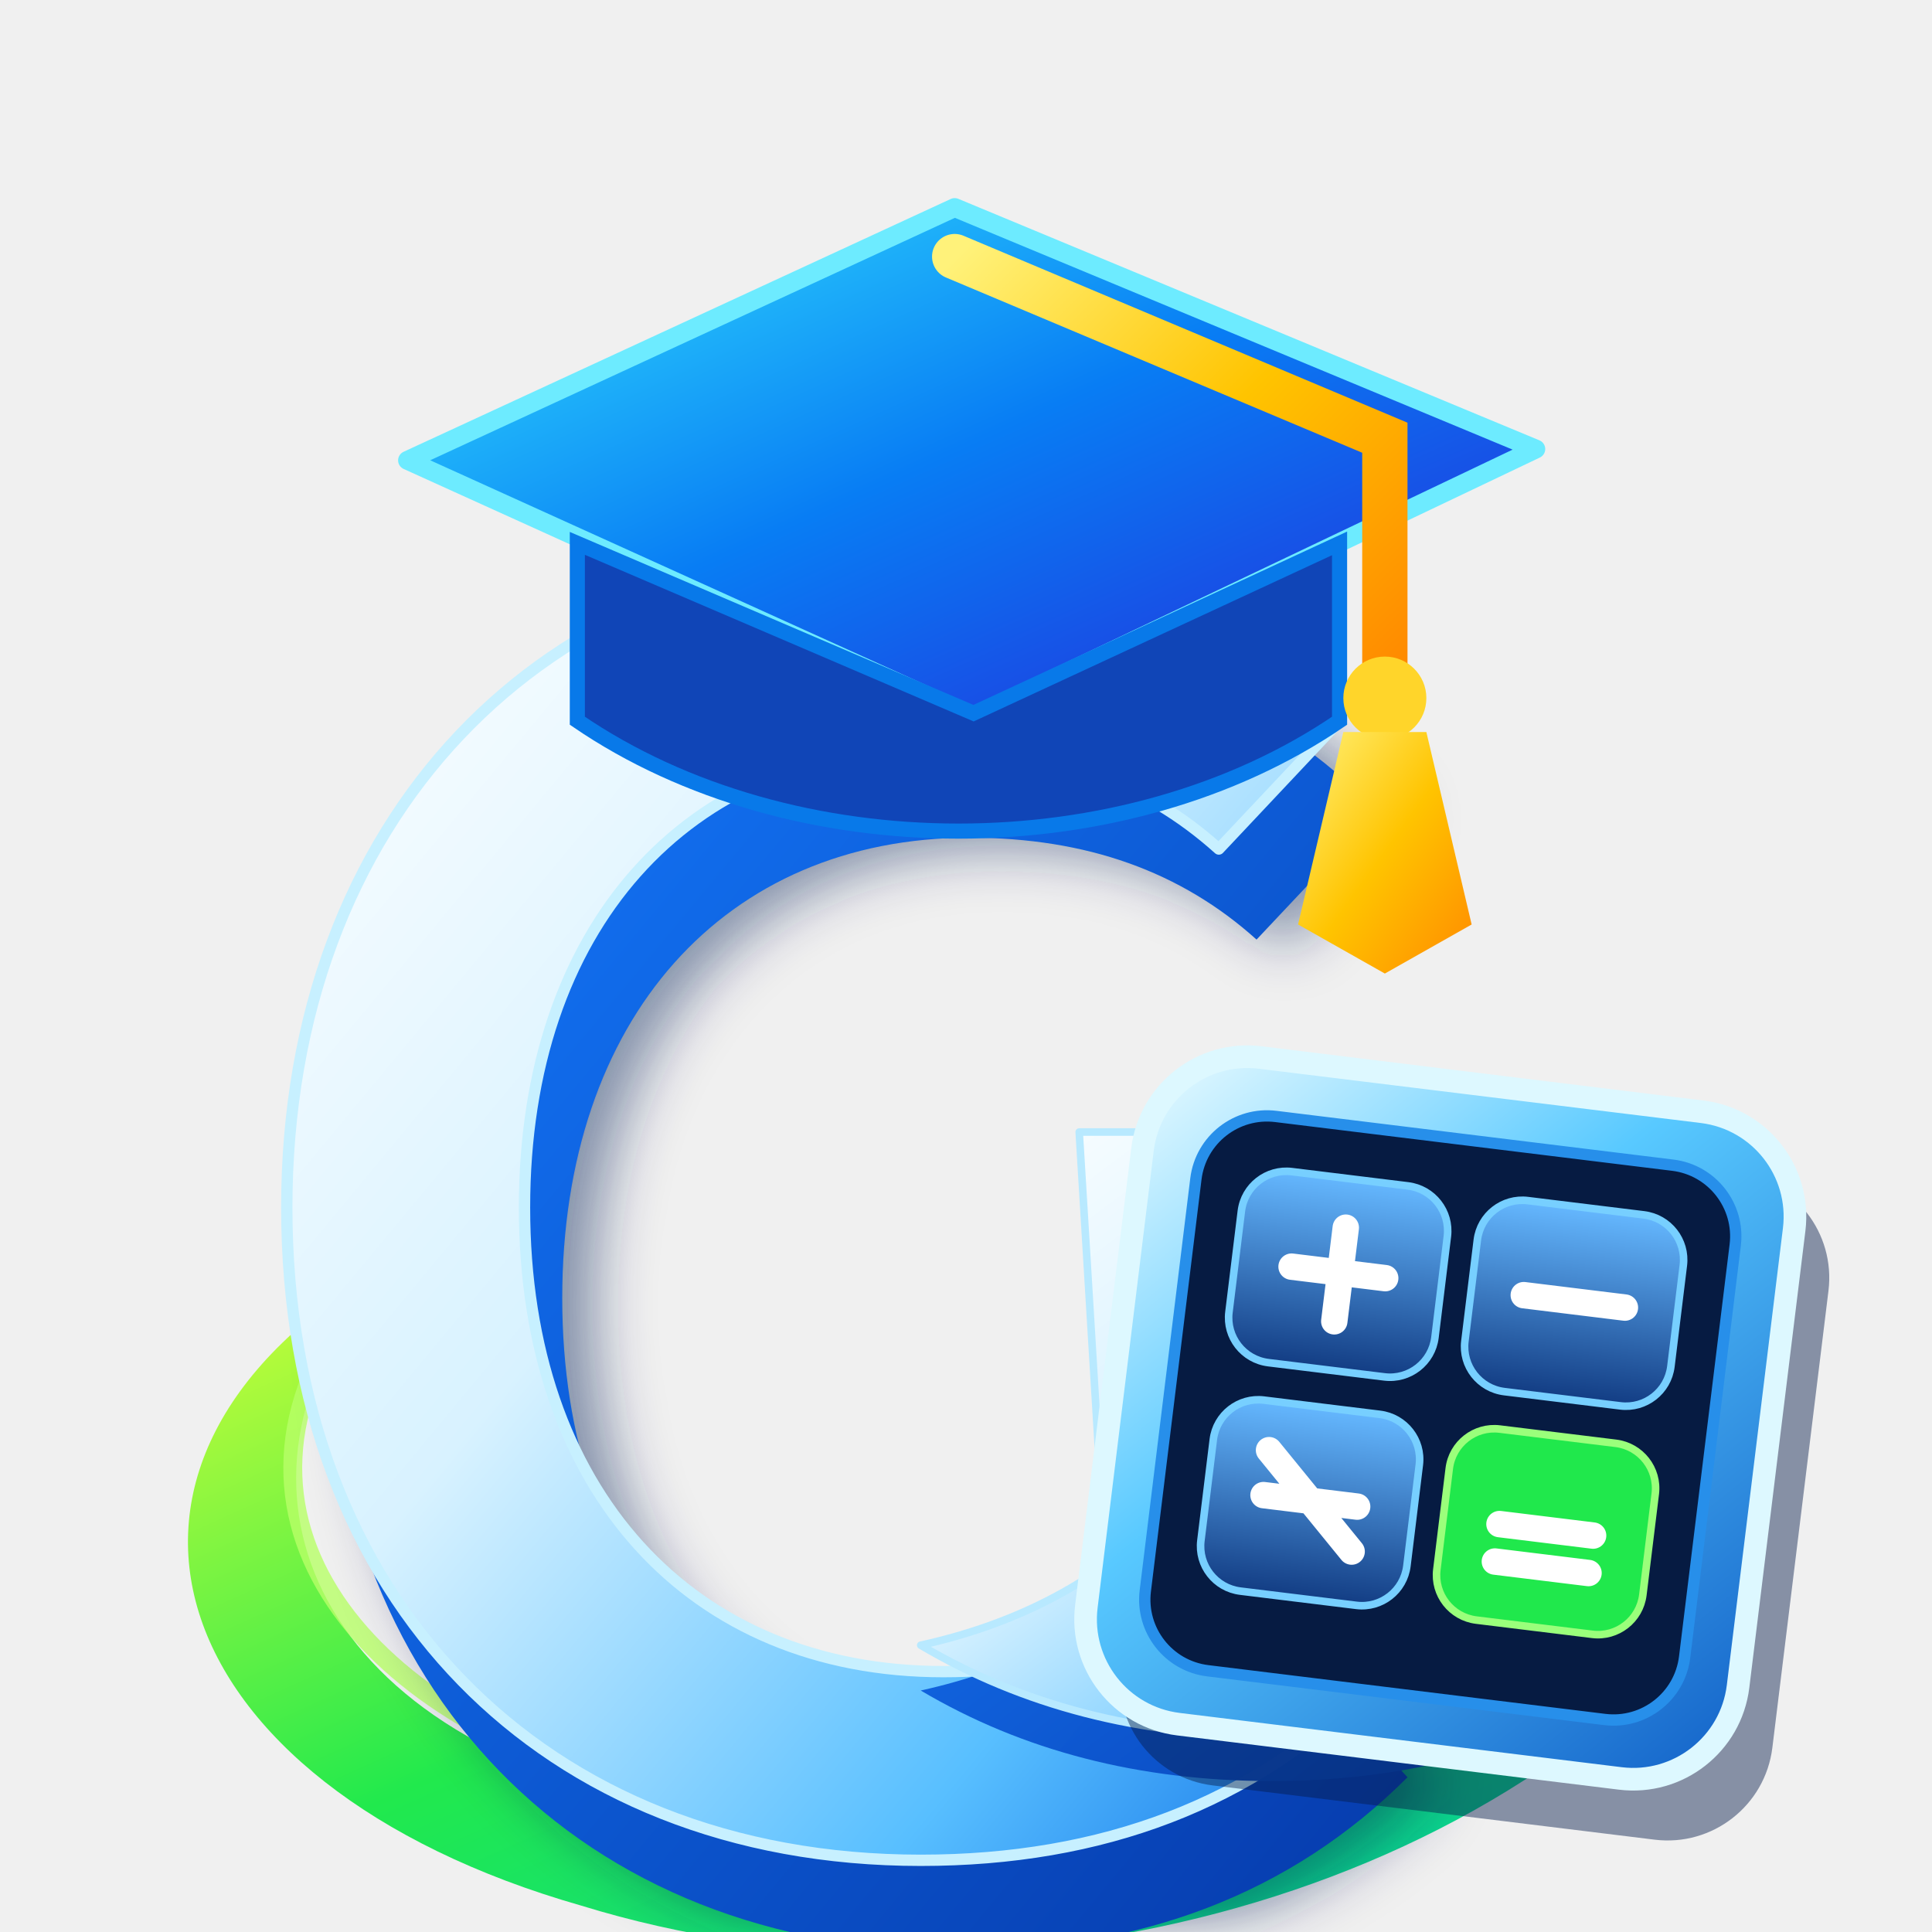
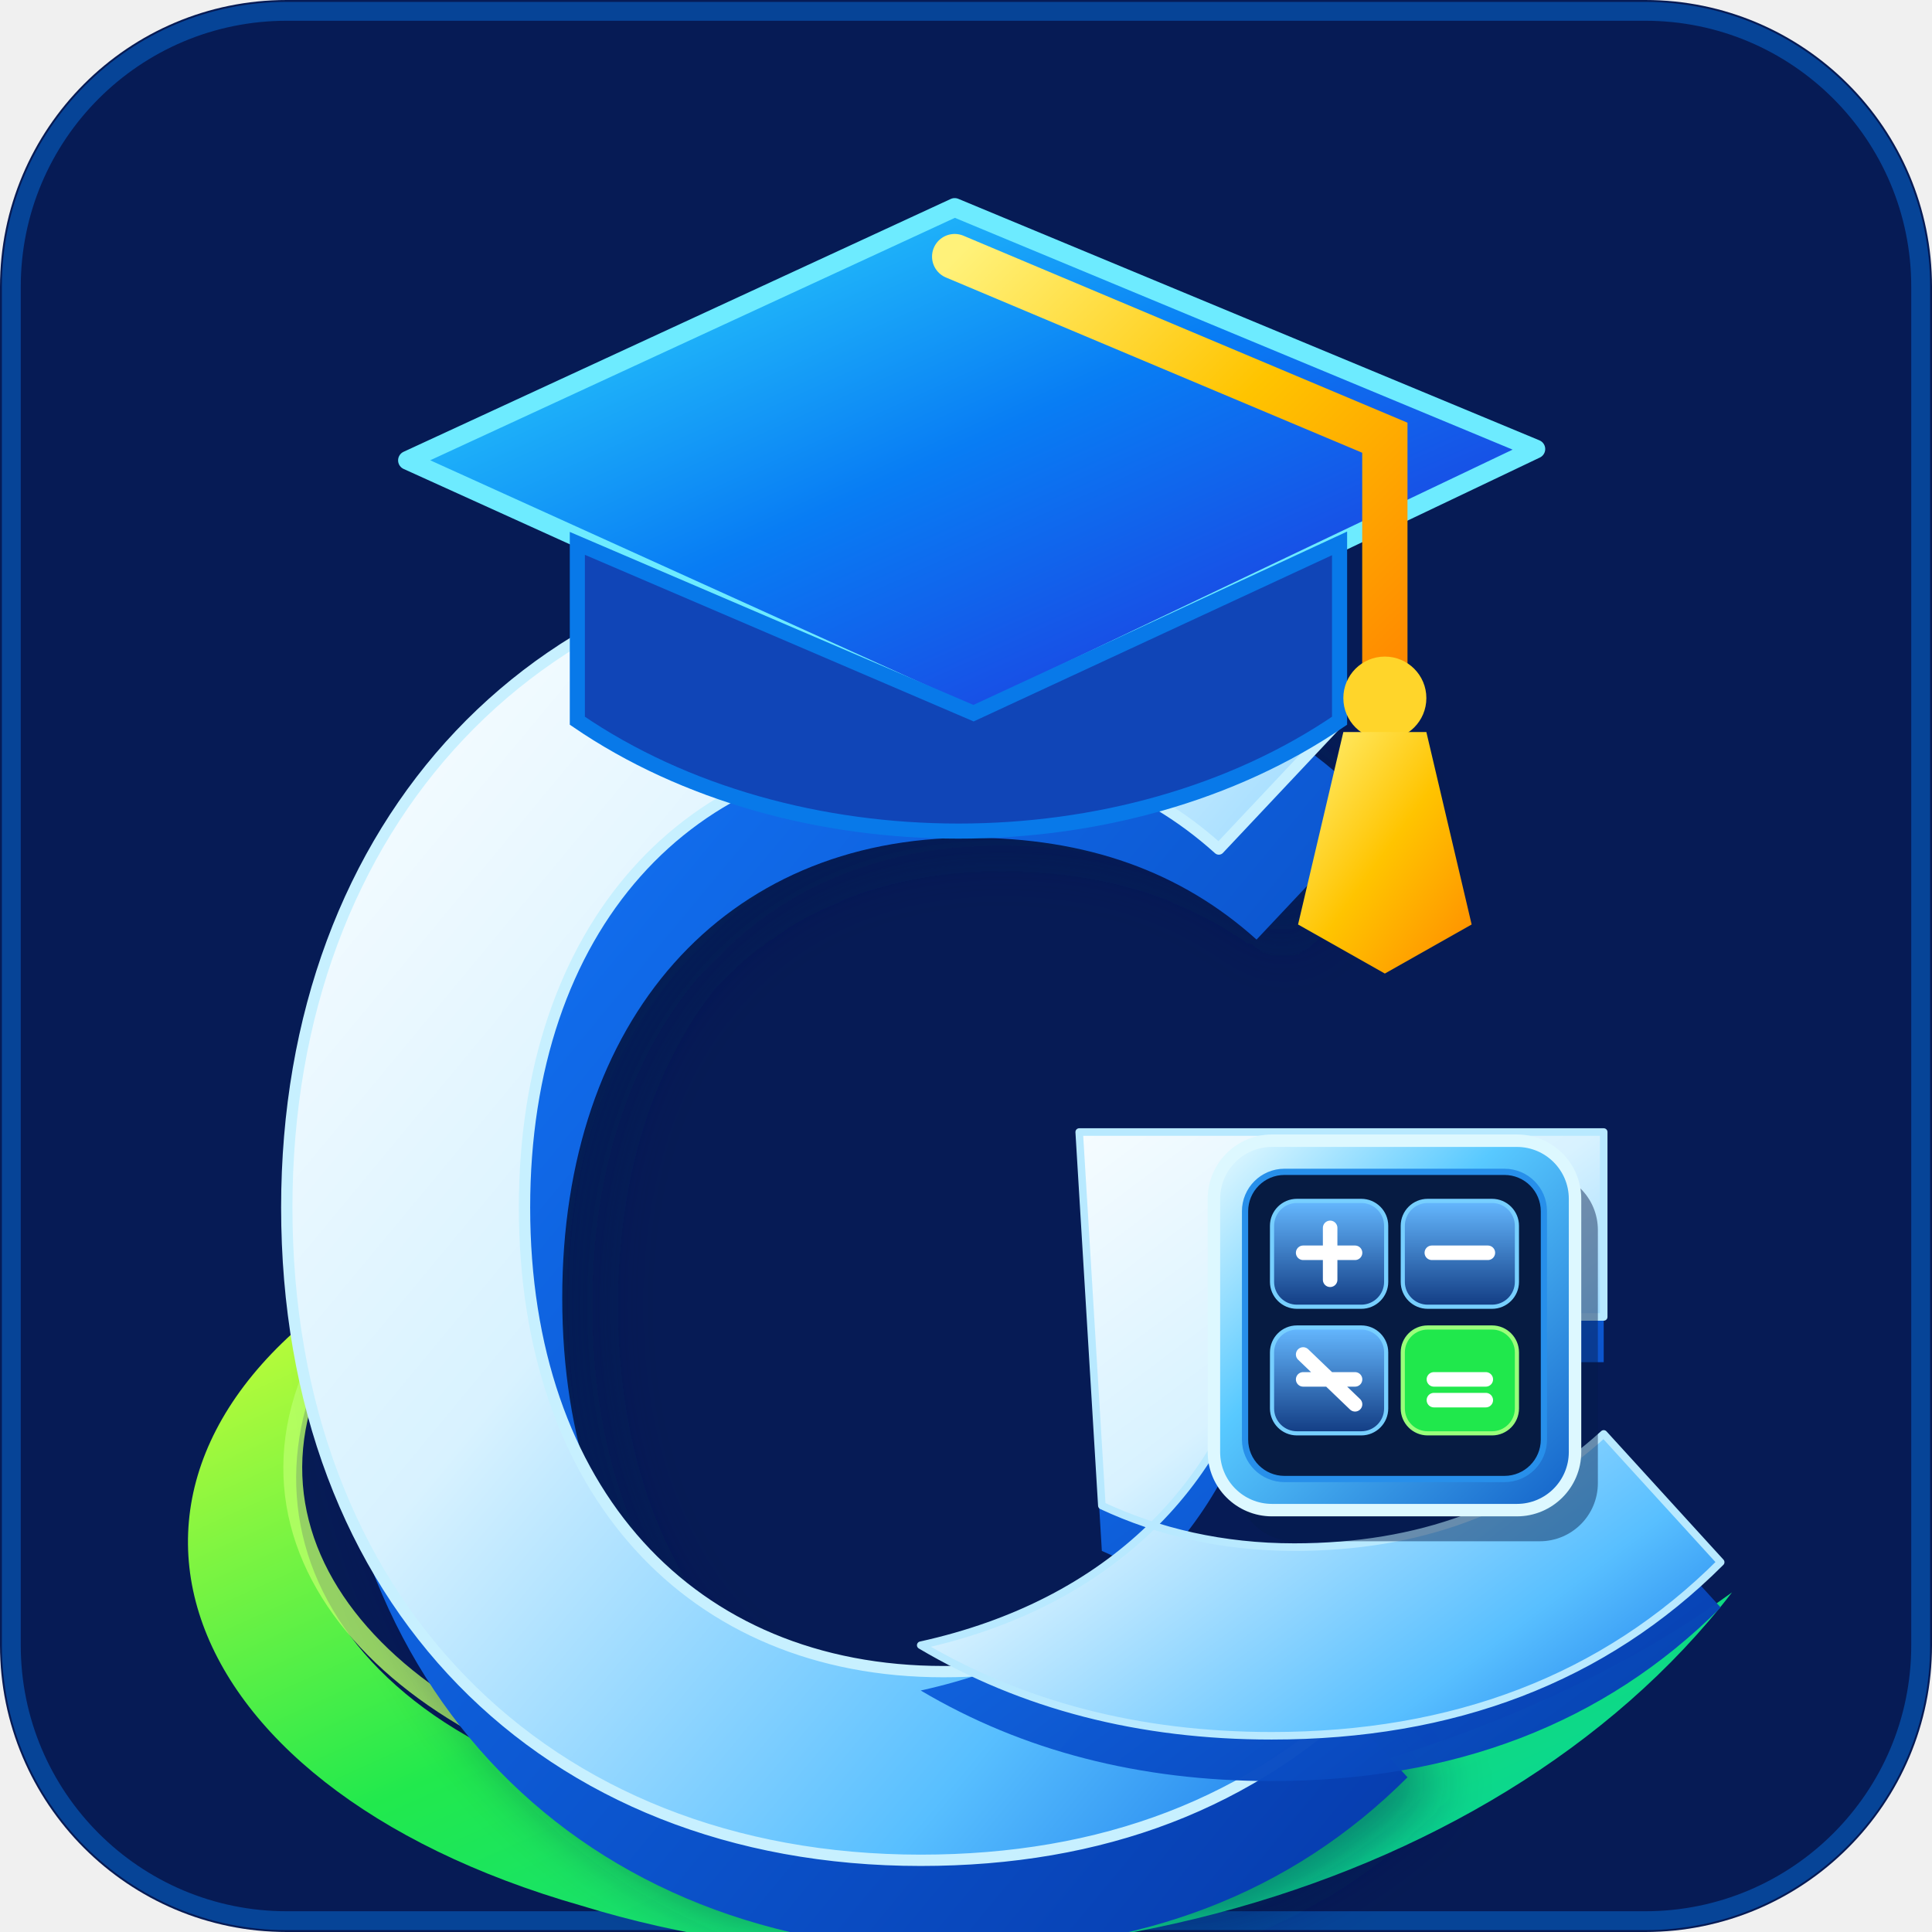
<svg xmlns="http://www.w3.org/2000/svg" viewBox="0 0 512 512" role="img" aria-labelledby="title desc">
  <defs>
    <linearGradient id="gFace" x1="0" y1="0" x2="1" y2="1">
      <stop stop-color="#FFFFFF" />
      <stop offset=".42" stop-color="#D8F2FF" />
      <stop offset=".78" stop-color="#58BFFF" />
      <stop offset="1" stop-color="#1474E8" />
    </linearGradient>
    <linearGradient id="gSide" x1="0" y1="0" x2="1" y2="1">
      <stop stop-color="#147BFF" />
      <stop offset="1" stop-color="#063AAB" />
    </linearGradient>
    <linearGradient id="cap" x1="0" y1="0" x2="1" y2="1">
      <stop stop-color="#35E8FF" />
      <stop offset=".48" stop-color="#087DF4" />
      <stop offset="1" stop-color="#2724D8" />
    </linearGradient>
    <linearGradient id="green" x1="0" y1="0" x2="1" y2="1">
      <stop stop-color="#D7FF36" />
      <stop offset=".45" stop-color="#21E94D" />
      <stop offset="1" stop-color="#00CFAE" />
    </linearGradient>
    <linearGradient id="gold" x1="0" y1="0" x2="1" y2="1">
      <stop stop-color="#FFF27A" />
      <stop offset=".5" stop-color="#FFC400" />
      <stop offset="1" stop-color="#FF8A00" />
    </linearGradient>
    <linearGradient id="calc" x1="0" y1="0" x2="1" y2="1">
      <stop stop-color="#EAFBFF" />
      <stop offset=".4" stop-color="#58C9FF" />
      <stop offset="1" stop-color="#1261C8" />
    </linearGradient>
    <linearGradient id="key" x1="0" y1="0" x2="0" y2="1">
      <stop stop-color="#65B8FF" />
      <stop offset="1" stop-color="#123C83" />
    </linearGradient>
    <filter id="shadow" x="-30%" y="-30%" width="160%" height="160%">
      <feGaussianBlur stdDeviation="8" />
    </filter>
  </defs>
+   <rect width="512" height="512" rx="76" fill="#061B55" />
+   <rect x="3" y="3" width="506" height="506" rx="73" fill="none" stroke="#087DF4" stroke-opacity=".42" stroke-width="5" />
  <path d="M103 335C56 386 76 455 168 477c87 21 214 1 291-55-64 83-198 116-305 83C42 473 13 387 103 335Z" fill="url(#green)" />
  <path d="M91 349C52 407 103 461 180 476" fill="none" stroke="#B8FF68" stroke-width="5" stroke-linecap="round" opacity=".8" />
  <path d="M365 205c-28-29-65-45-113-45-99 0-166 72-166 174 0 104 68 173 168 173 48 0 88-15 119-46l-31-34c-22 20-49 30-82 30-67 0-111-48-111-123 0-74 43-122 108-122 31 0 56 9 76 27z" fill="#041C54" opacity=".48" filter="url(#shadow)" transform="translate(8 12)" />
  <path d="M365 205c-28-29-65-45-113-45-99 0-166 72-166 174 0 104 68 173 168 173 48 0 88-15 119-46l-31-34c-22 20-49 30-82 30-67 0-111-48-111-123 0-74 43-122 108-122 31 0 56 9 76 27z" fill="url(#gSide)" transform="translate(0 10)" />
  <path d="M355 191c-28-29-65-45-113-45-99 0-166 72-166 174 0 104 68 173 168 173 48 0 88-15 119-46l-31-34c-22 20-49 30-82 30-67 0-111-48-111-123 0-74 43-122 108-122 31 0 56 9 76 27z" fill="url(#gFace)" stroke="#C7F0FF" stroke-width="3" stroke-linejoin="round" />
  <path d="M286 312h139v49H335c-9 44-41 76-91 87 27 16 58 24 93 24 48 0 88-15 119-46l-31-34c-22 20-49 30-82 30-19 0-36-4-51-11z" fill="url(#gSide)" opacity=".98" />
  <path d="M286 300h139v49H335c-9 44-41 76-91 87 27 16 58 24 93 24 48 0 88-15 119-46l-31-34c-22 20-49 30-82 30-19 0-36-4-51-11z" fill="url(#gFace)" stroke="#B8E9FF" stroke-width="2" stroke-linejoin="round" />
  <path d="M108 122 253 55 407 119 258 190Z" fill="url(#cap)" stroke="#6DEBFF" stroke-width="5" stroke-linejoin="round" />
  <path d="M153 144v47c57 39 145 39 202 0v-47l-97 45z" fill="#1045B7" stroke="#0879E9" stroke-width="4" />
  <path d="M253 68 367 116v65" fill="none" stroke="url(#gold)" stroke-width="12" stroke-linecap="round" />
  <circle cx="367" cy="185" r="11" fill="#FFD52A" />
  <path d="M356 194h22l12 51-23 13-23-13z" fill="url(#gold)" />
-   <g transform="rotate(7 375 381)">
+   <g transform="translate(160 145) scale(.55)">
    <rect x="300" y="294" width="174" height="178" rx="28" fill="#041A49" opacity=".45" transform="translate(5 7)" />
    <rect x="294" y="286" width="174" height="178" rx="28" fill="url(#calc)" stroke="#DDF8FF" stroke-width="6" />
    <rect x="309" y="301" width="144" height="148" rx="19" fill="#061B42" stroke="#278FEA" stroke-width="3" />
    <g fill="url(#key)" stroke="#77CFFF" stroke-width="2">
      <rect x="322" y="315" width="55" height="51" rx="12" />
      <rect x="385" y="315" width="55" height="51" rx="12" />
      <rect x="322" y="376" width="55" height="51" rx="12" />
    </g>
    <rect x="385" y="376" width="55" height="51" rx="12" fill="#20E84C" stroke="#9AFF7B" stroke-width="2" />
    <g stroke="#FFF" stroke-width="7" stroke-linecap="round">
      <path d="M337 340h25m-12-12v25M399 340h27M337 401l25 0m-25-12 25 24M400 401h25m-25 10h25" />
    </g>
  </g>
</svg>
